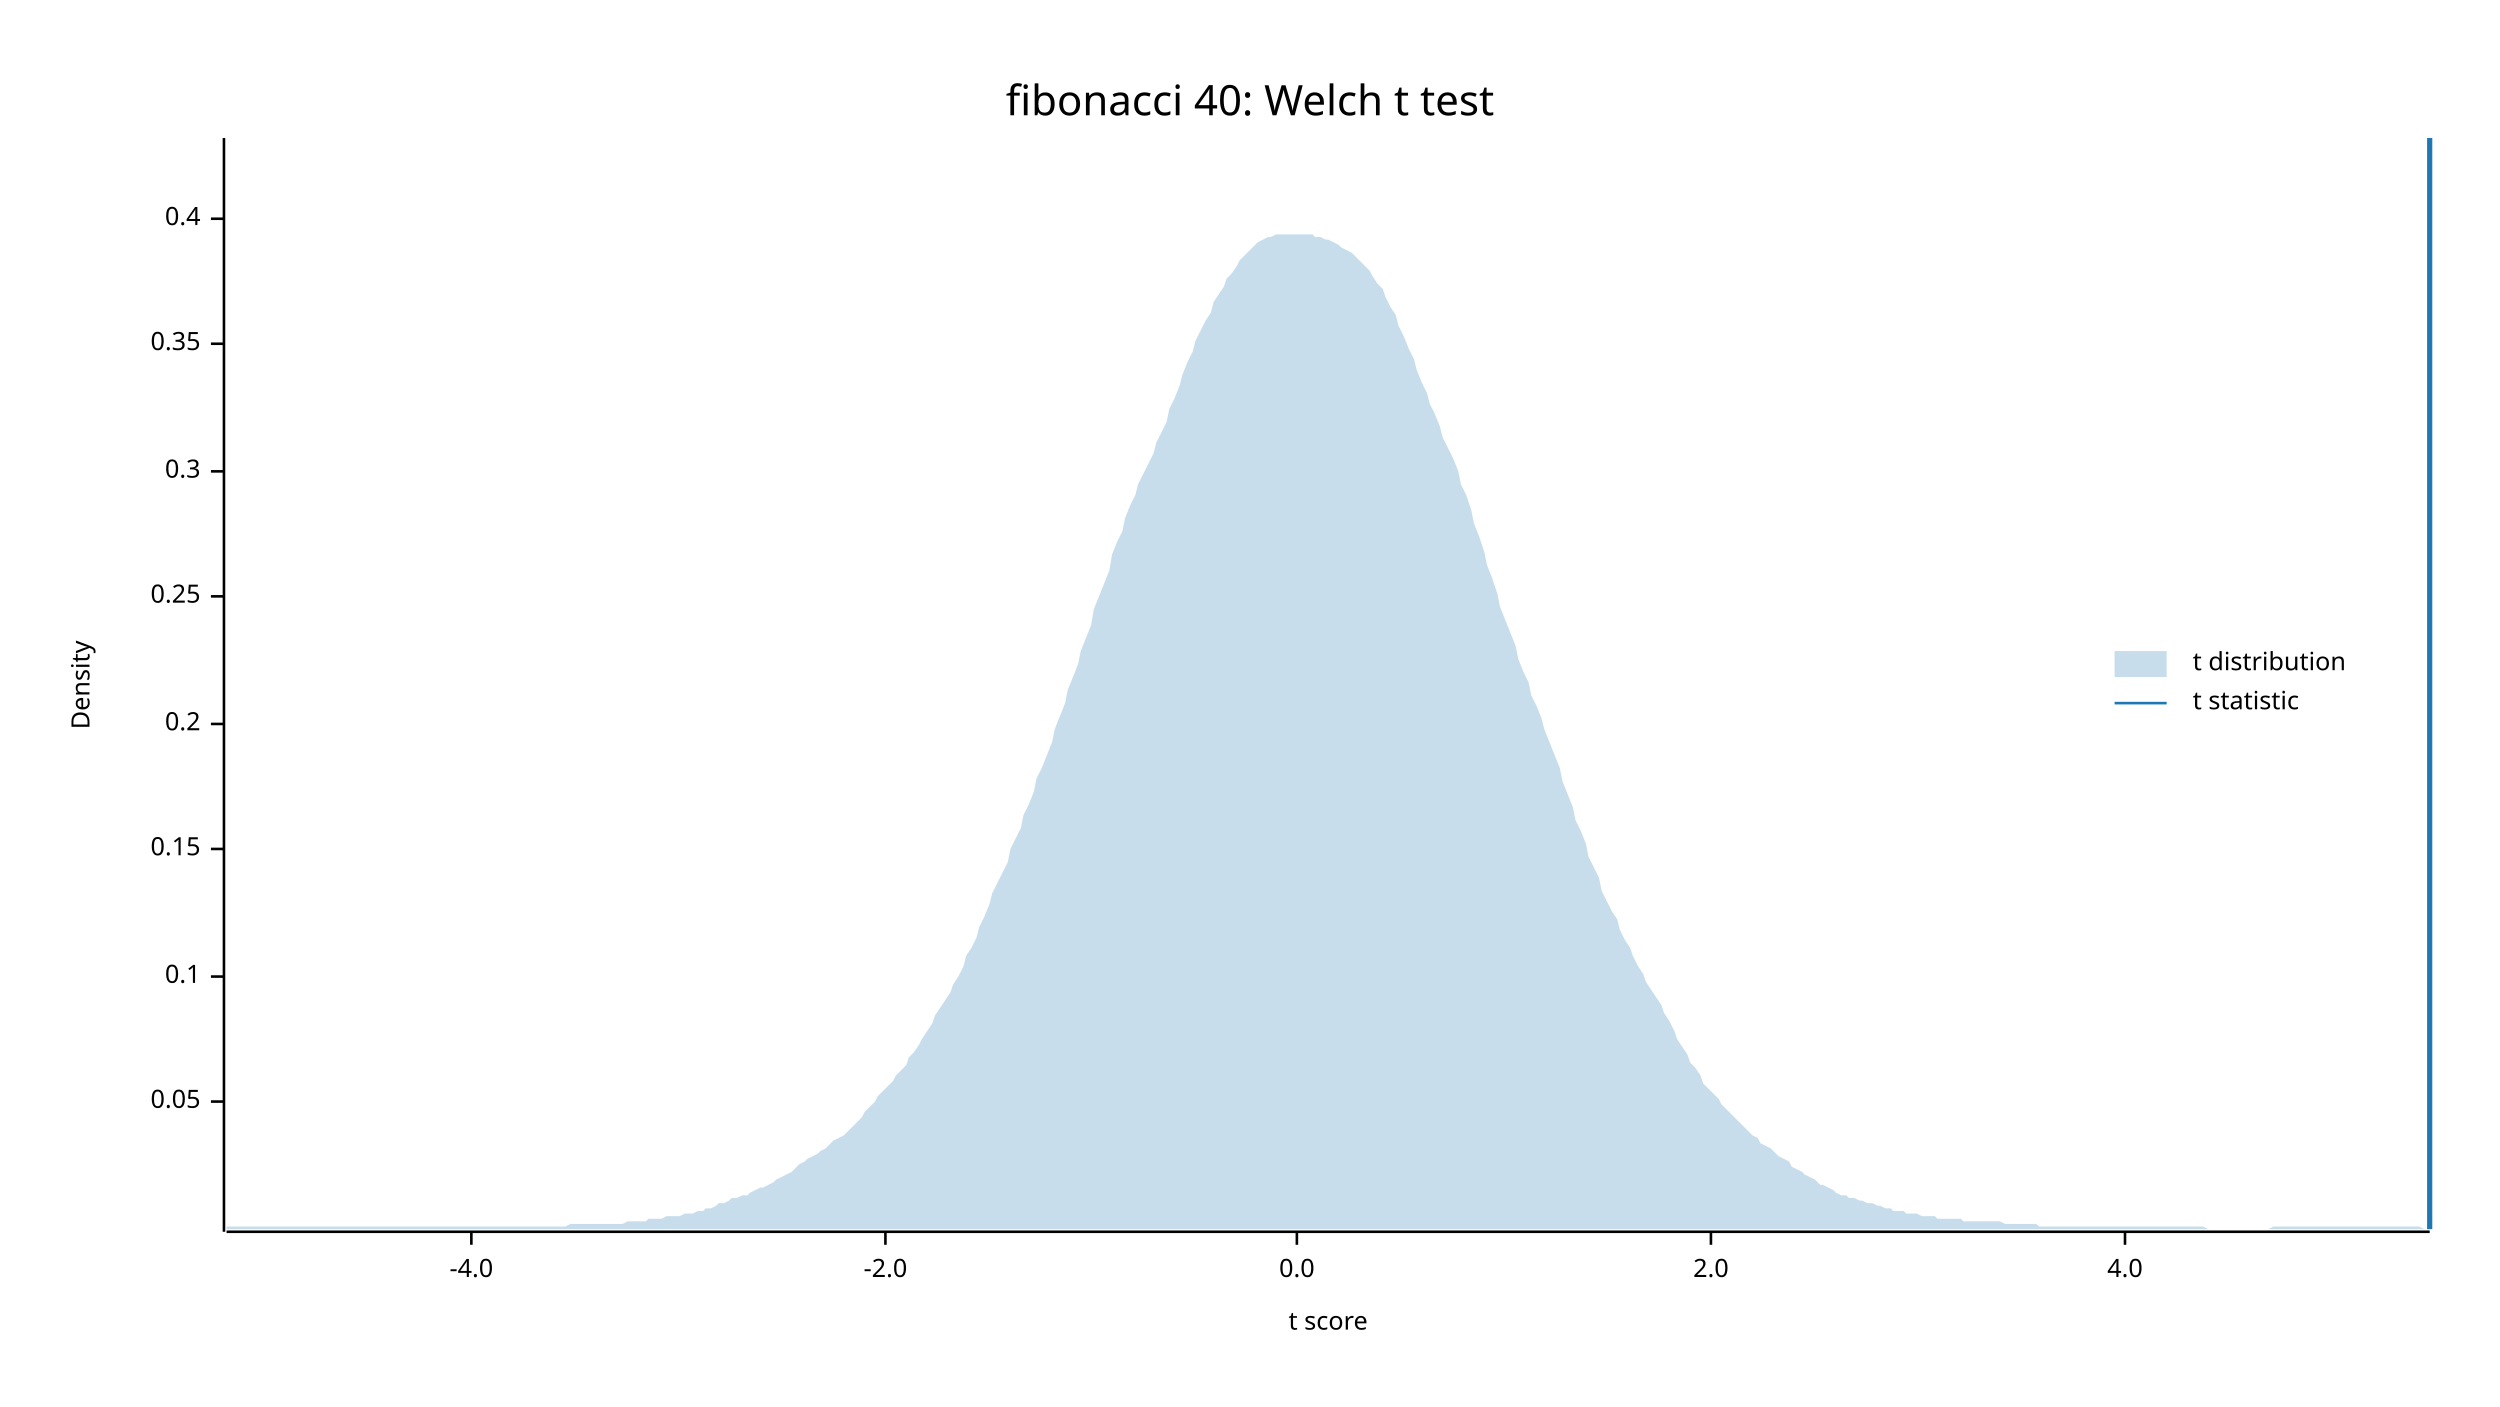
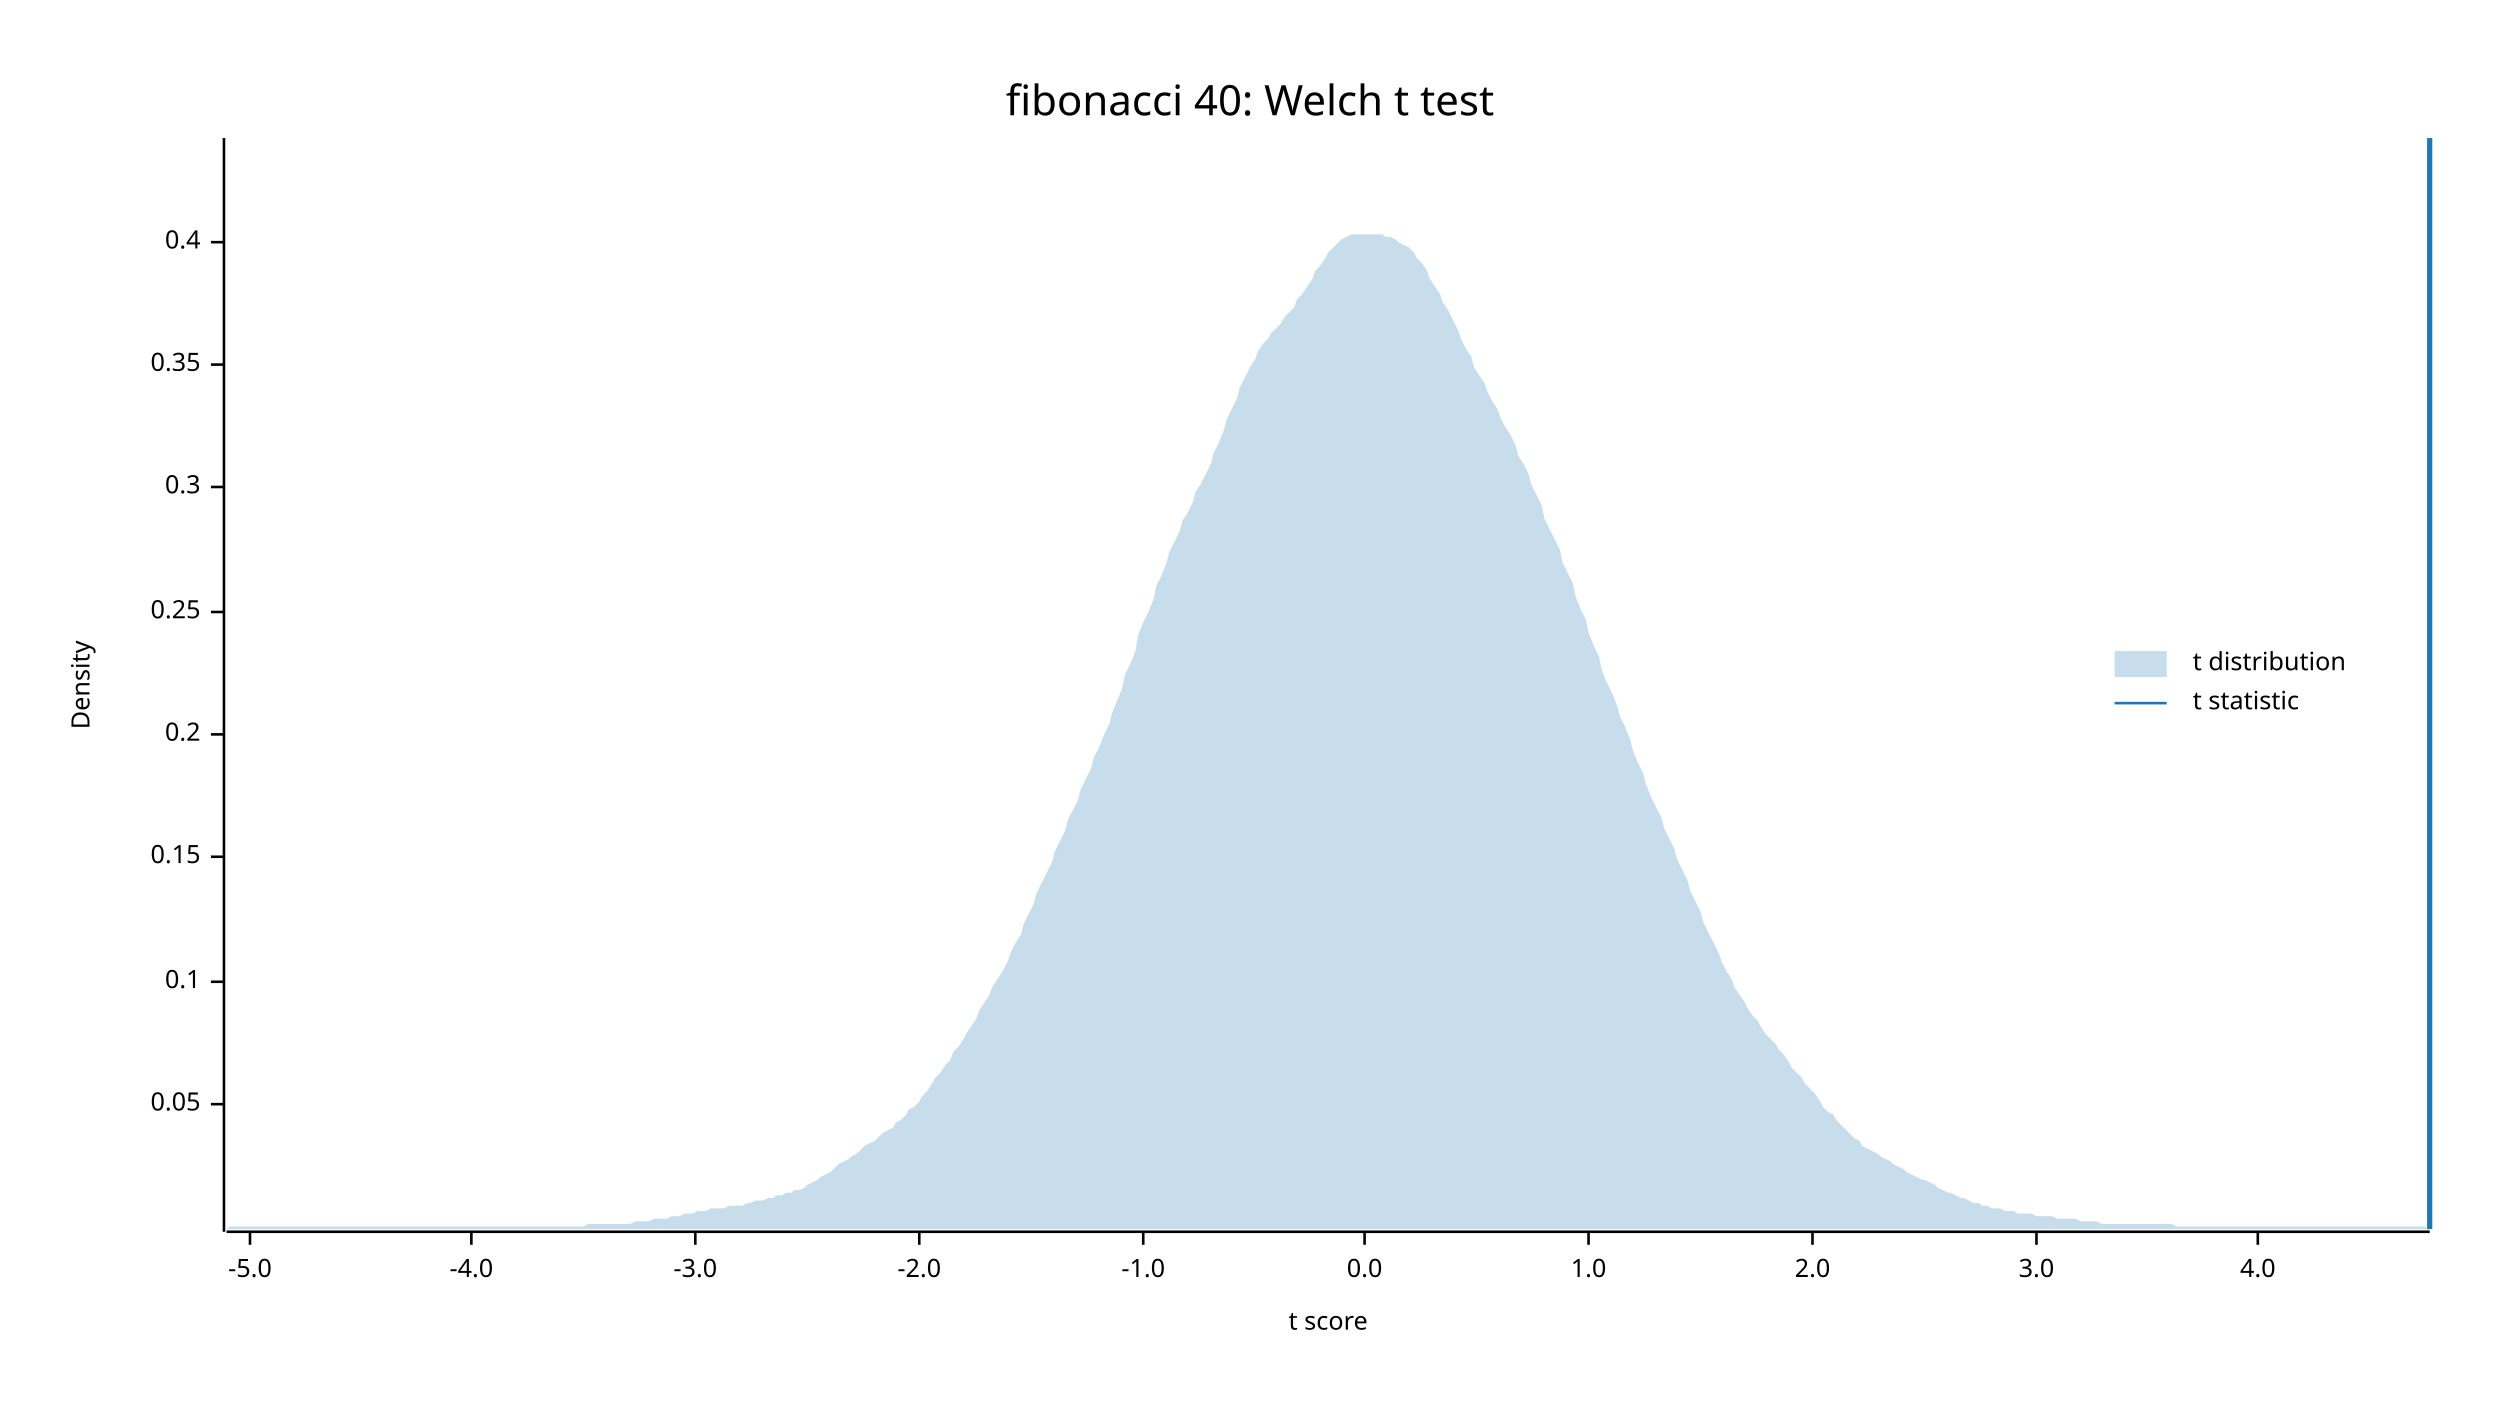
<svg xmlns="http://www.w3.org/2000/svg" width="960" height="540">
  <text x="480" y="32" dy="0.76em" text-anchor="middle" font-family="sans-serif" font-size="16.129" opacity="1" fill="#000000">
fibonacci 40: Welch t test
</text>
  <text x="27" y="263" dy="0.76em" text-anchor="middle" font-family="sans-serif" font-size="9.677" opacity="1" fill="#000000" transform="rotate(270, 27, 263)">
Density
</text>
  <text x="510" y="513" dy="-0.5ex" text-anchor="middle" font-family="sans-serif" font-size="9.677" opacity="1" fill="#000000">
t score
</text>
  <polyline fill="none" opacity="1" stroke="#000000" stroke-width="1" points="86,53 86,473 " />
-   <text x="77" y="423" dy="0.5ex" text-anchor="end" font-family="sans-serif" font-size="9.677" opacity="1" fill="#000000">
+   <text x="77" y="424" dy="0.5ex" text-anchor="end" font-family="sans-serif" font-size="9.677" opacity="1" fill="#000000">
0.05
</text>
-   <polyline fill="none" opacity="1" stroke="#000000" stroke-width="1" points="81,423 86,423 " />
-   <text x="77" y="375" dy="0.5ex" text-anchor="end" font-family="sans-serif" font-size="9.677" opacity="1" fill="#000000">
+   <polyline fill="none" opacity="1" stroke="#000000" stroke-width="1" points="81,424 86,424 " />
+   <text x="77" y="377" dy="0.5ex" text-anchor="end" font-family="sans-serif" font-size="9.677" opacity="1" fill="#000000">
0.1
</text>
-   <polyline fill="none" opacity="1" stroke="#000000" stroke-width="1" points="81,375 86,375 " />
-   <text x="77" y="326" dy="0.5ex" text-anchor="end" font-family="sans-serif" font-size="9.677" opacity="1" fill="#000000">
+   <polyline fill="none" opacity="1" stroke="#000000" stroke-width="1" points="81,377 86,377 " />
+   <text x="77" y="329" dy="0.5ex" text-anchor="end" font-family="sans-serif" font-size="9.677" opacity="1" fill="#000000">
0.15
</text>
-   <polyline fill="none" opacity="1" stroke="#000000" stroke-width="1" points="81,326 86,326 " />
-   <text x="77" y="278" dy="0.5ex" text-anchor="end" font-family="sans-serif" font-size="9.677" opacity="1" fill="#000000">
+   <polyline fill="none" opacity="1" stroke="#000000" stroke-width="1" points="81,329 86,329 " />
+   <text x="77" y="282" dy="0.5ex" text-anchor="end" font-family="sans-serif" font-size="9.677" opacity="1" fill="#000000">
0.2
</text>
-   <polyline fill="none" opacity="1" stroke="#000000" stroke-width="1" points="81,278 86,278 " />
-   <text x="77" y="229" dy="0.5ex" text-anchor="end" font-family="sans-serif" font-size="9.677" opacity="1" fill="#000000">
+   <polyline fill="none" opacity="1" stroke="#000000" stroke-width="1" points="81,282 86,282 " />
+   <text x="77" y="235" dy="0.5ex" text-anchor="end" font-family="sans-serif" font-size="9.677" opacity="1" fill="#000000">
0.25
</text>
-   <polyline fill="none" opacity="1" stroke="#000000" stroke-width="1" points="81,229 86,229 " />
-   <text x="77" y="181" dy="0.5ex" text-anchor="end" font-family="sans-serif" font-size="9.677" opacity="1" fill="#000000">
+   <polyline fill="none" opacity="1" stroke="#000000" stroke-width="1" points="81,235 86,235 " />
+   <text x="77" y="187" dy="0.5ex" text-anchor="end" font-family="sans-serif" font-size="9.677" opacity="1" fill="#000000">
0.3
</text>
-   <polyline fill="none" opacity="1" stroke="#000000" stroke-width="1" points="81,181 86,181 " />
-   <text x="77" y="132" dy="0.5ex" text-anchor="end" font-family="sans-serif" font-size="9.677" opacity="1" fill="#000000">
+   <polyline fill="none" opacity="1" stroke="#000000" stroke-width="1" points="81,187 86,187 " />
+   <text x="77" y="140" dy="0.5ex" text-anchor="end" font-family="sans-serif" font-size="9.677" opacity="1" fill="#000000">
0.35
</text>
-   <polyline fill="none" opacity="1" stroke="#000000" stroke-width="1" points="81,132 86,132 " />
-   <text x="77" y="84" dy="0.5ex" text-anchor="end" font-family="sans-serif" font-size="9.677" opacity="1" fill="#000000">
+   <polyline fill="none" opacity="1" stroke="#000000" stroke-width="1" points="81,140 86,140 " />
+   <text x="77" y="93" dy="0.5ex" text-anchor="end" font-family="sans-serif" font-size="9.677" opacity="1" fill="#000000">
0.4
</text>
-   <polyline fill="none" opacity="1" stroke="#000000" stroke-width="1" points="81,84 86,84 " />
+   <polyline fill="none" opacity="1" stroke="#000000" stroke-width="1" points="81,93 86,93 " />
  <polyline fill="none" opacity="1" stroke="#000000" stroke-width="1" points="87,473 933,473 " />
+   <text x="96" y="483" dy="0.76em" text-anchor="middle" font-family="sans-serif" font-size="9.677" opacity="1" fill="#000000">
+ -5.0
+ </text>
+   <polyline fill="none" opacity="1" stroke="#000000" stroke-width="1" points="96,473 96,478 " />
  <text x="181" y="483" dy="0.76em" text-anchor="middle" font-family="sans-serif" font-size="9.677" opacity="1" fill="#000000">
-4.0
</text>
  <polyline fill="none" opacity="1" stroke="#000000" stroke-width="1" points="181,473 181,478 " />
-   <text x="340" y="483" dy="0.76em" text-anchor="middle" font-family="sans-serif" font-size="9.677" opacity="1" fill="#000000">
+   <text x="267" y="483" dy="0.76em" text-anchor="middle" font-family="sans-serif" font-size="9.677" opacity="1" fill="#000000">
+ -3.0
+ </text>
+   <polyline fill="none" opacity="1" stroke="#000000" stroke-width="1" points="267,473 267,478 " />
+   <text x="353" y="483" dy="0.76em" text-anchor="middle" font-family="sans-serif" font-size="9.677" opacity="1" fill="#000000">
-2.0
</text>
-   <polyline fill="none" opacity="1" stroke="#000000" stroke-width="1" points="340,473 340,478 " />
-   <text x="498" y="483" dy="0.76em" text-anchor="middle" font-family="sans-serif" font-size="9.677" opacity="1" fill="#000000">
+   <polyline fill="none" opacity="1" stroke="#000000" stroke-width="1" points="353,473 353,478 " />
+   <text x="439" y="483" dy="0.76em" text-anchor="middle" font-family="sans-serif" font-size="9.677" opacity="1" fill="#000000">
+ -1.0
+ </text>
+   <polyline fill="none" opacity="1" stroke="#000000" stroke-width="1" points="439,473 439,478 " />
+   <text x="524" y="483" dy="0.76em" text-anchor="middle" font-family="sans-serif" font-size="9.677" opacity="1" fill="#000000">
0.0
</text>
-   <polyline fill="none" opacity="1" stroke="#000000" stroke-width="1" points="498,473 498,478 " />
-   <text x="657" y="483" dy="0.76em" text-anchor="middle" font-family="sans-serif" font-size="9.677" opacity="1" fill="#000000">
+   <polyline fill="none" opacity="1" stroke="#000000" stroke-width="1" points="524,473 524,478 " />
+   <text x="610" y="483" dy="0.76em" text-anchor="middle" font-family="sans-serif" font-size="9.677" opacity="1" fill="#000000">
+ 1.0
+ </text>
+   <polyline fill="none" opacity="1" stroke="#000000" stroke-width="1" points="610,473 610,478 " />
+   <text x="696" y="483" dy="0.76em" text-anchor="middle" font-family="sans-serif" font-size="9.677" opacity="1" fill="#000000">
2.0
</text>
-   <polyline fill="none" opacity="1" stroke="#000000" stroke-width="1" points="657,473 657,478 " />
-   <text x="816" y="483" dy="0.76em" text-anchor="middle" font-family="sans-serif" font-size="9.677" opacity="1" fill="#000000">
+   <polyline fill="none" opacity="1" stroke="#000000" stroke-width="1" points="696,473 696,478 " />
+   <text x="782" y="483" dy="0.76em" text-anchor="middle" font-family="sans-serif" font-size="9.677" opacity="1" fill="#000000">
+ 3.0
+ </text>
+   <polyline fill="none" opacity="1" stroke="#000000" stroke-width="1" points="782,473 782,478 " />
+   <text x="867" y="483" dy="0.76em" text-anchor="middle" font-family="sans-serif" font-size="9.677" opacity="1" fill="#000000">
4.0
</text>
-   <polyline fill="none" opacity="1" stroke="#000000" stroke-width="1" points="816,473 816,478 " />
-   <polygon opacity="0.25" fill="#1F78B4" points="87,471 88,471 90,471 92,471 93,471 95,471 97,471 98,471 100,471 102,471 103,471 105,471 107,471 109,471 110,471 112,471 114,471 115,471 117,471 119,471 120,471 122,471 124,471 125,471 127,471 129,471 131,471 132,471 134,471 136,471 137,471 139,471 141,471 142,471 144,471 146,471 148,471 149,471 151,471 153,471 154,471 156,471 158,471 159,471 161,471 163,471 164,471 166,471 168,471 170,471 171,471 173,471 175,471 176,471 178,471 180,471 181,471 183,471 185,471 187,471 188,471 190,471 192,471 193,471 195,471 197,471 198,471 200,471 202,471 203,471 205,471 207,471 209,471 210,471 212,471 214,471 215,471 217,471 219,470 220,470 222,470 224,470 226,470 227,470 229,470 231,470 232,470 234,470 236,470 237,470 239,470 241,469 242,469 244,469 246,469 248,469 249,468 251,468 253,468 254,468 256,467 258,467 259,467 261,467 263,466 265,466 266,466 268,465 270,465 271,464 273,464 275,463 276,462 278,462 280,461 281,460 283,460 285,459 287,459 288,458 290,457 292,456 293,456 295,455 297,454 298,453 300,452 302,451 304,450 305,449 307,447 309,446 310,445 312,444 314,443 315,442 317,441 319,439 320,438 322,437 324,436 326,434 327,433 329,431 331,429 332,427 334,425 336,423 337,421 339,419 341,417 343,415 344,413 346,411 348,409 349,406 351,404 353,401 354,399 356,396 358,393 359,390 361,387 363,384 365,381 366,378 368,375 370,371 371,367 373,364 375,360 376,356 378,352 380,347 381,343 383,339 385,335 387,331 388,326 390,322 392,318 393,313 395,309 397,304 398,299 400,295 402,290 404,285 405,280 407,275 409,270 410,265 412,260 414,255 415,250 417,245 419,240 420,234 422,229 424,224 426,219 427,213 429,208 431,204 432,199 434,194 436,190 437,186 439,182 441,178 443,174 444,170 446,166 448,162 449,157 451,153 453,148 454,144 456,139 458,135 459,131 461,127 463,123 465,120 466,116 468,113 470,110 471,107 473,105 475,102 476,100 478,98 480,96 482,94 483,93 485,92 487,91 488,91 490,90 492,90 493,90 495,90 497,90 498,90 500,90 502,90 504,90 505,91 507,91 509,92 510,92 512,93 514,94 515,95 517,96 519,97 521,99 522,100 524,102 526,104 527,106 529,109 531,111 532,114 534,118 536,121 537,125 539,129 541,134 543,138 544,142 546,147 548,151 549,155 551,159 553,164 554,168 556,172 558,176 560,181 561,186 563,190 565,196 566,201 568,206 570,212 571,217 573,222 575,228 576,233 578,238 580,243 582,248 583,253 585,258 587,262 588,267 590,271 592,276 593,280 595,285 597,290 599,295 600,300 602,305 604,310 605,315 607,319 609,324 610,329 612,333 614,337 615,342 617,346 619,350 621,353 622,357 624,361 626,364 627,367 629,371 631,374 632,377 634,380 636,383 638,386 639,389 641,392 643,396 644,399 646,402 648,405 649,408 651,410 653,413 654,416 656,418 658,420 660,422 661,424 663,426 665,428 666,429 668,431 670,433 671,434 673,436 675,437 676,439 678,440 680,441 682,443 683,444 685,445 687,446 688,448 690,449 692,450 693,451 695,452 697,453 699,455 700,455 702,456 704,457 705,458 707,459 709,459 710,460 712,460 714,461 715,461 717,462 719,462 721,463 722,463 724,464 726,464 727,465 729,465 731,465 732,466 734,466 736,466 738,467 739,467 741,467 743,467 744,468 746,468 748,468 749,468 751,468 753,468 754,469 756,469 758,469 760,469 761,469 763,469 765,469 766,469 768,469 770,470 771,470 773,470 775,470 777,470 778,470 780,470 782,470 783,471 785,471 787,471 788,471 790,471 792,471 793,471 795,471 797,471 799,471 800,471 802,471 804,471 805,471 807,471 809,471 810,471 812,471 814,471 816,471 817,471 819,471 821,471 822,471 824,471 826,471 827,471 829,471 831,471 832,471 834,471 836,471 838,471 839,471 841,471 843,471 844,471 846,471 848,472 849,472 851,472 853,472 855,472 856,472 858,472 860,472 861,472 863,472 865,472 866,472 868,472 870,472 871,472 873,471 875,471 877,471 878,471 880,471 882,471 883,471 885,471 887,471 888,471 890,471 892,471 894,471 895,471 897,471 899,471 900,471 902,471 904,471 905,471 907,471 909,471 910,471 912,471 914,471 916,471 917,471 919,471 921,471 922,471 924,471 926,471 927,471 929,471 931,472 933,472 933,472 87,472 " />
+   <polyline fill="none" opacity="1" stroke="#000000" stroke-width="1" points="867,473 867,478 " />
+   <polygon opacity="0.25" fill="#1F78B4" points="87,472 88,471 90,471 92,471 93,471 95,471 97,471 98,471 100,471 102,471 103,471 105,471 107,471 109,471 110,471 112,471 114,471 115,471 117,471 119,471 120,471 122,471 124,471 125,471 127,471 129,471 131,471 132,471 134,471 136,471 137,471 139,471 141,471 142,471 144,471 146,471 148,471 149,471 151,471 153,471 154,471 156,471 158,471 159,471 161,471 163,471 164,471 166,471 168,471 170,471 171,471 173,471 175,471 176,471 178,471 180,471 181,471 183,471 185,471 187,471 188,471 190,471 192,471 193,471 195,471 197,471 198,471 200,471 202,471 203,471 205,471 207,471 209,471 210,471 212,471 214,471 215,471 217,471 219,471 220,471 222,471 224,471 226,470 227,470 229,470 231,470 232,470 234,470 236,470 237,470 239,470 241,470 242,470 244,469 246,469 248,469 249,469 251,468 253,468 254,468 256,468 258,467 259,467 261,467 263,466 265,466 266,466 268,465 270,465 271,465 273,464 275,464 276,464 278,464 280,463 281,463 283,463 285,463 287,462 288,462 290,461 292,461 293,461 295,460 297,460 298,459 300,459 302,458 304,458 305,457 307,457 309,456 310,455 312,454 314,453 315,452 317,451 319,450 320,449 322,447 324,446 326,445 327,444 329,443 331,441 332,440 334,439 336,438 337,437 339,435 341,434 343,433 344,431 346,430 348,428 349,426 351,425 353,423 354,421 356,419 358,416 359,414 361,412 363,409 365,407 366,404 368,402 370,399 371,397 373,394 375,391 376,388 378,385 380,382 381,379 383,376 385,373 387,369 388,366 390,362 392,359 393,355 395,351 397,347 398,343 400,339 402,335 404,331 405,327 407,323 409,319 410,315 412,311 414,307 415,303 417,299 419,295 420,291 422,287 424,282 426,278 427,274 429,269 431,264 432,259 434,255 436,250 437,244 439,239 441,235 443,230 444,225 446,221 448,216 449,212 451,208 453,204 454,200 456,197 458,193 459,189 461,186 463,182 465,178 466,174 468,170 470,165 471,161 473,157 475,153 476,149 478,145 480,141 482,138 483,135 485,132 487,130 488,128 490,126 492,124 493,122 495,120 497,118 498,115 500,113 502,110 504,107 505,104 507,102 509,99 510,97 512,95 514,93 515,92 517,91 519,90 521,90 522,90 524,90 526,90 527,90 529,90 531,90 532,91 534,91 536,92 537,93 539,94 541,95 543,97 544,99 546,101 548,104 549,107 551,110 553,113 554,116 556,119 558,123 560,127 561,130 563,134 565,137 566,141 568,144 570,147 571,150 573,154 575,157 576,160 578,164 580,167 582,171 583,175 585,178 587,182 588,186 590,190 592,194 593,199 595,203 597,207 599,211 600,216 602,220 604,224 605,229 607,234 609,238 610,243 612,248 614,252 615,257 617,262 619,266 621,271 622,275 624,279 626,284 627,288 629,293 631,297 632,301 634,306 636,310 638,314 639,318 641,322 643,326 644,330 646,334 648,338 649,342 651,346 653,350 654,354 656,358 658,362 660,366 661,369 663,373 665,376 666,379 668,382 670,385 671,387 673,390 675,392 676,394 678,397 680,399 682,401 683,403 685,405 687,408 688,410 690,412 692,414 693,416 695,418 697,420 699,423 700,425 702,427 704,428 705,430 707,432 709,434 710,435 712,437 714,438 715,440 717,441 719,442 721,443 722,444 724,445 726,446 727,447 729,448 731,449 732,450 734,451 736,452 738,453 739,453 741,454 743,455 744,456 746,457 748,458 749,458 751,459 753,460 754,460 756,461 758,462 760,462 761,463 763,463 765,464 766,464 768,464 770,465 771,465 773,465 775,466 777,466 778,466 780,466 782,467 783,467 785,467 787,467 788,467 790,468 792,468 793,468 795,468 797,468 799,469 800,469 802,469 804,469 805,469 807,470 809,470 810,470 812,470 814,470 816,470 817,470 819,470 821,470 822,470 824,470 826,470 827,470 829,470 831,470 832,470 834,470 836,471 838,471 839,471 841,471 843,471 844,471 846,471 848,471 849,471 851,471 853,471 855,471 856,471 858,471 860,471 861,471 863,471 865,471 866,471 868,471 870,471 871,471 873,471 875,471 877,471 878,471 880,471 882,471 883,471 885,471 887,471 888,471 890,471 892,471 894,471 895,471 897,471 899,471 900,471 902,471 904,471 905,471 907,471 909,471 910,471 912,471 914,471 916,471 917,471 919,471 921,471 922,471 924,471 926,471 927,471 929,471 931,471 933,472 933,472 87,472 " />
  <polyline fill="none" opacity="1" stroke="#1F78B4" stroke-width="2" points="933,472 933,53 " />
  <text x="842" y="250" dy="0.76em" text-anchor="start" font-family="sans-serif" font-size="9.677" opacity="1" fill="#000000">
t distribution
</text>
  <text x="842" y="265" dy="0.76em" text-anchor="start" font-family="sans-serif" font-size="9.677" opacity="1" fill="#000000">
t statistic
</text>
  <rect x="812" y="250" width="20" height="10" opacity="0.25" fill="#1F78B4" stroke="none" />
  <polyline fill="none" opacity="1" stroke="#1F78B4" stroke-width="1" points="812,270 832,270 " />
</svg>
